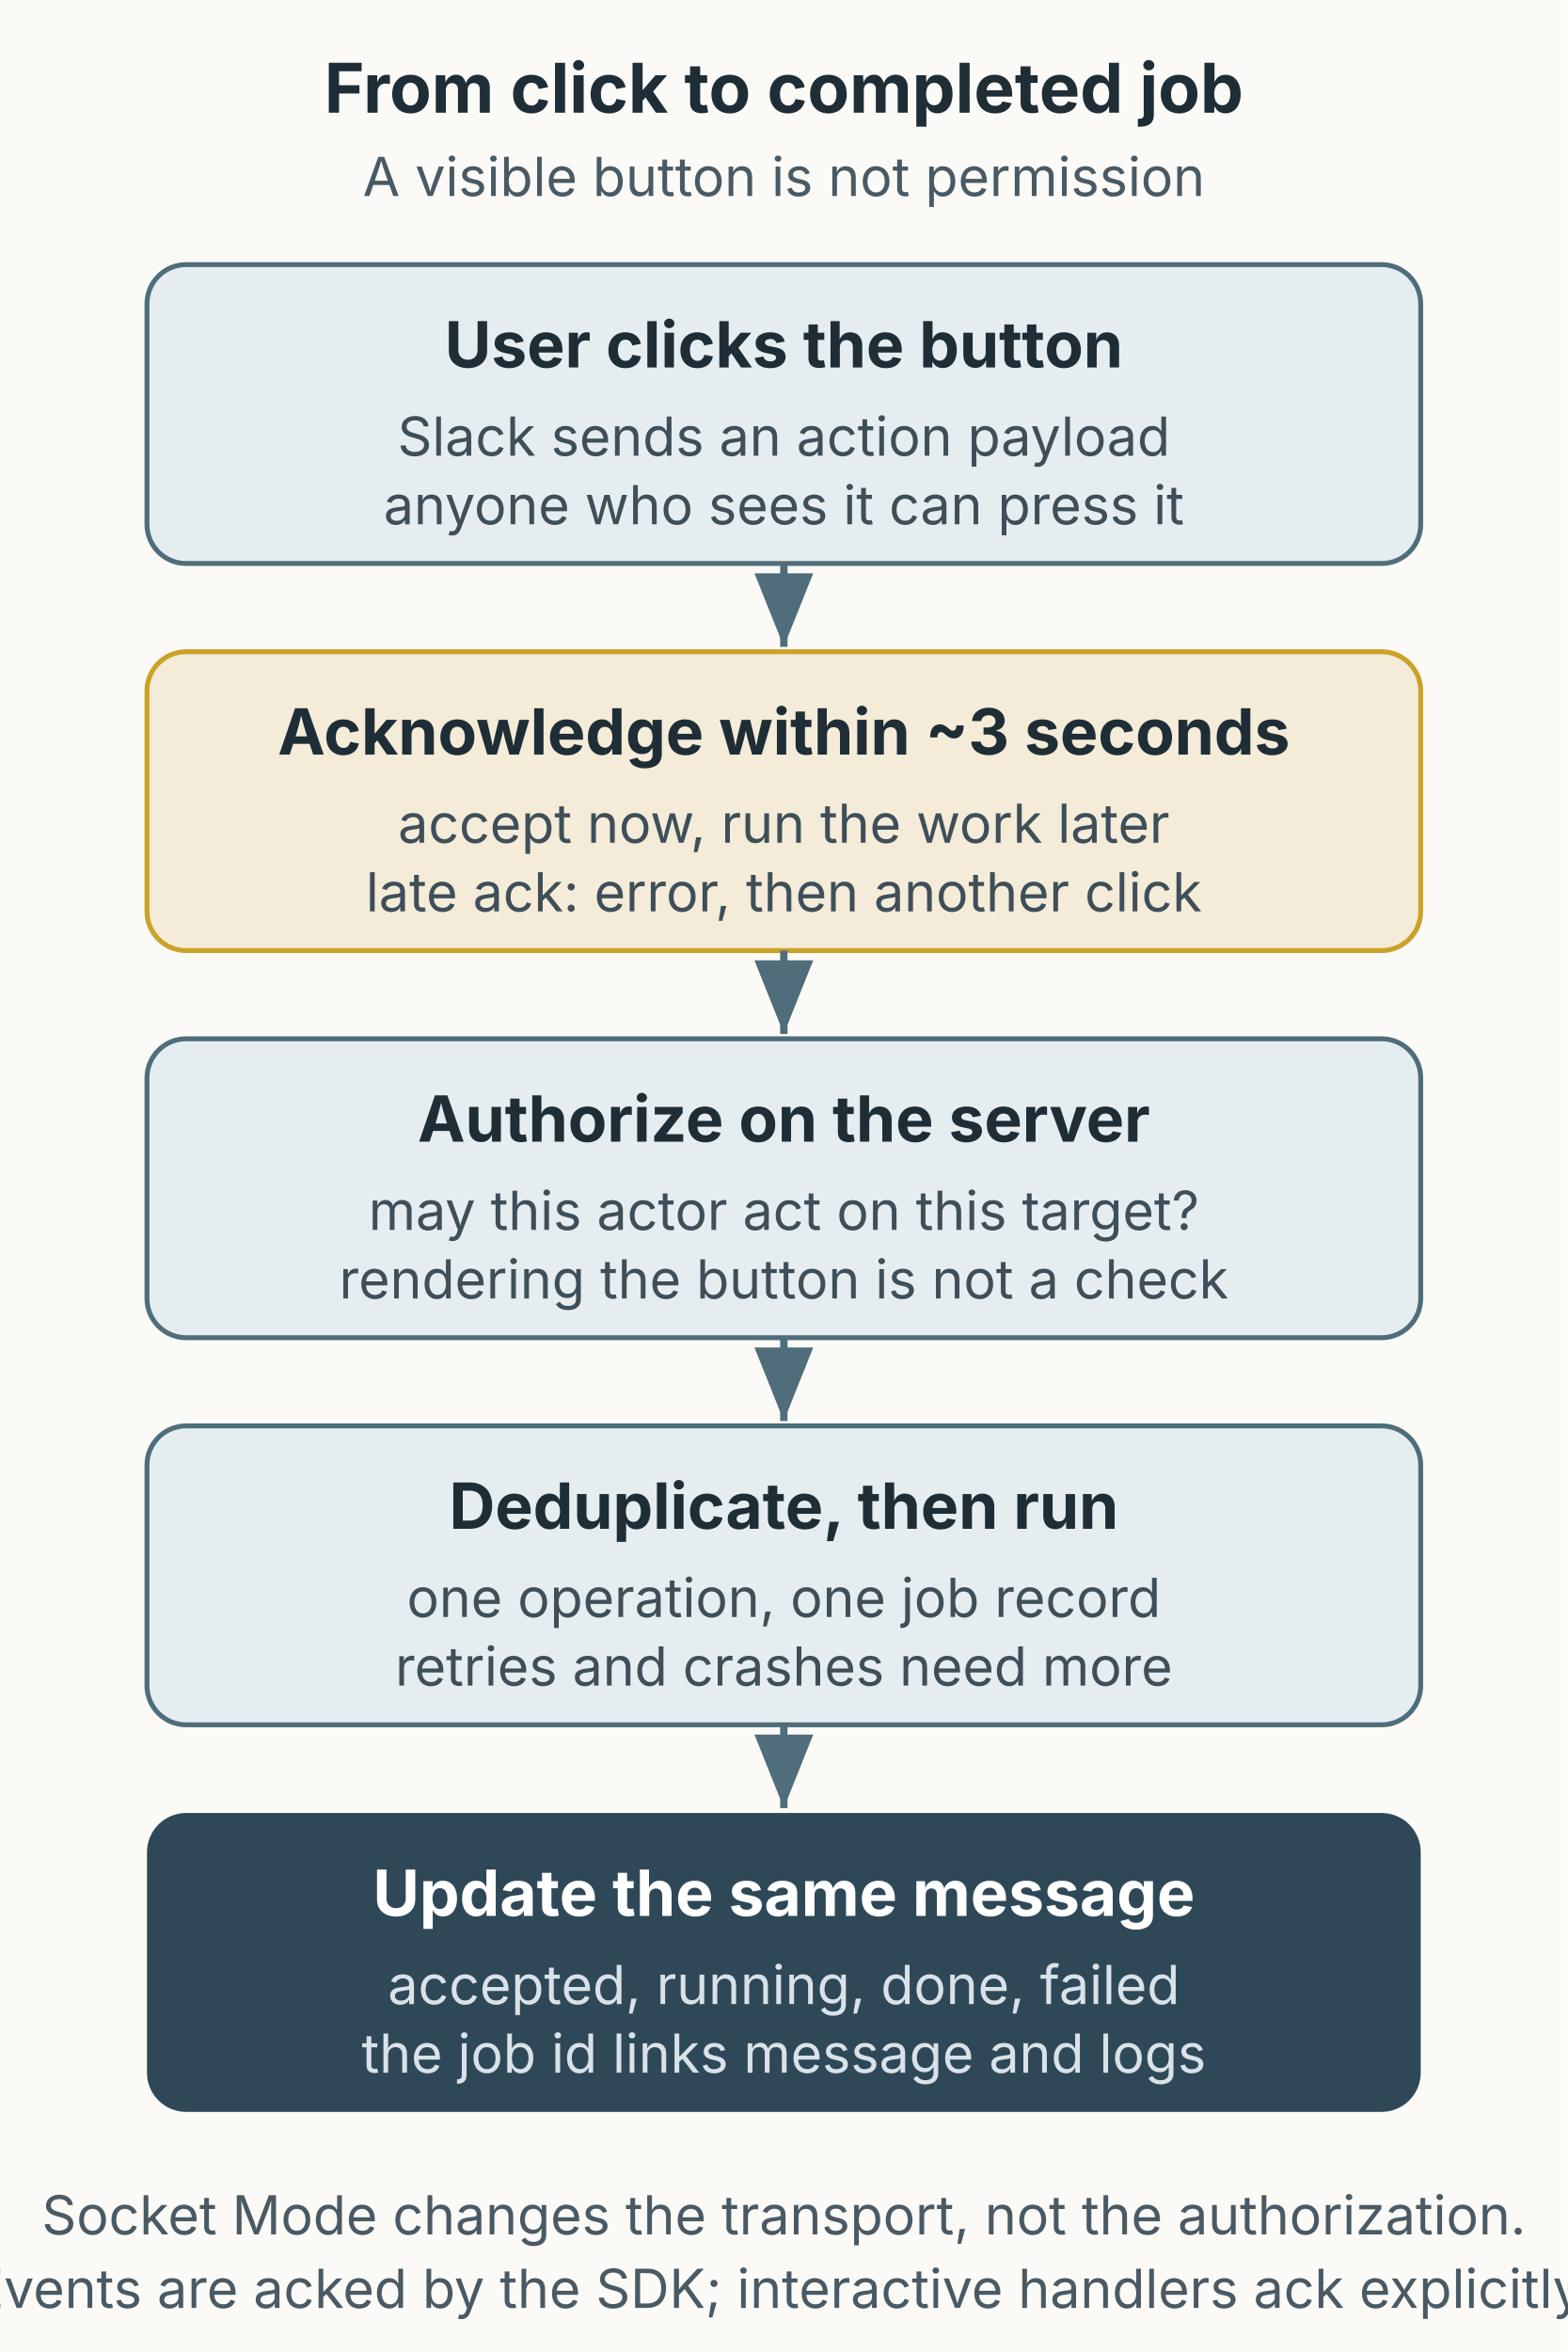
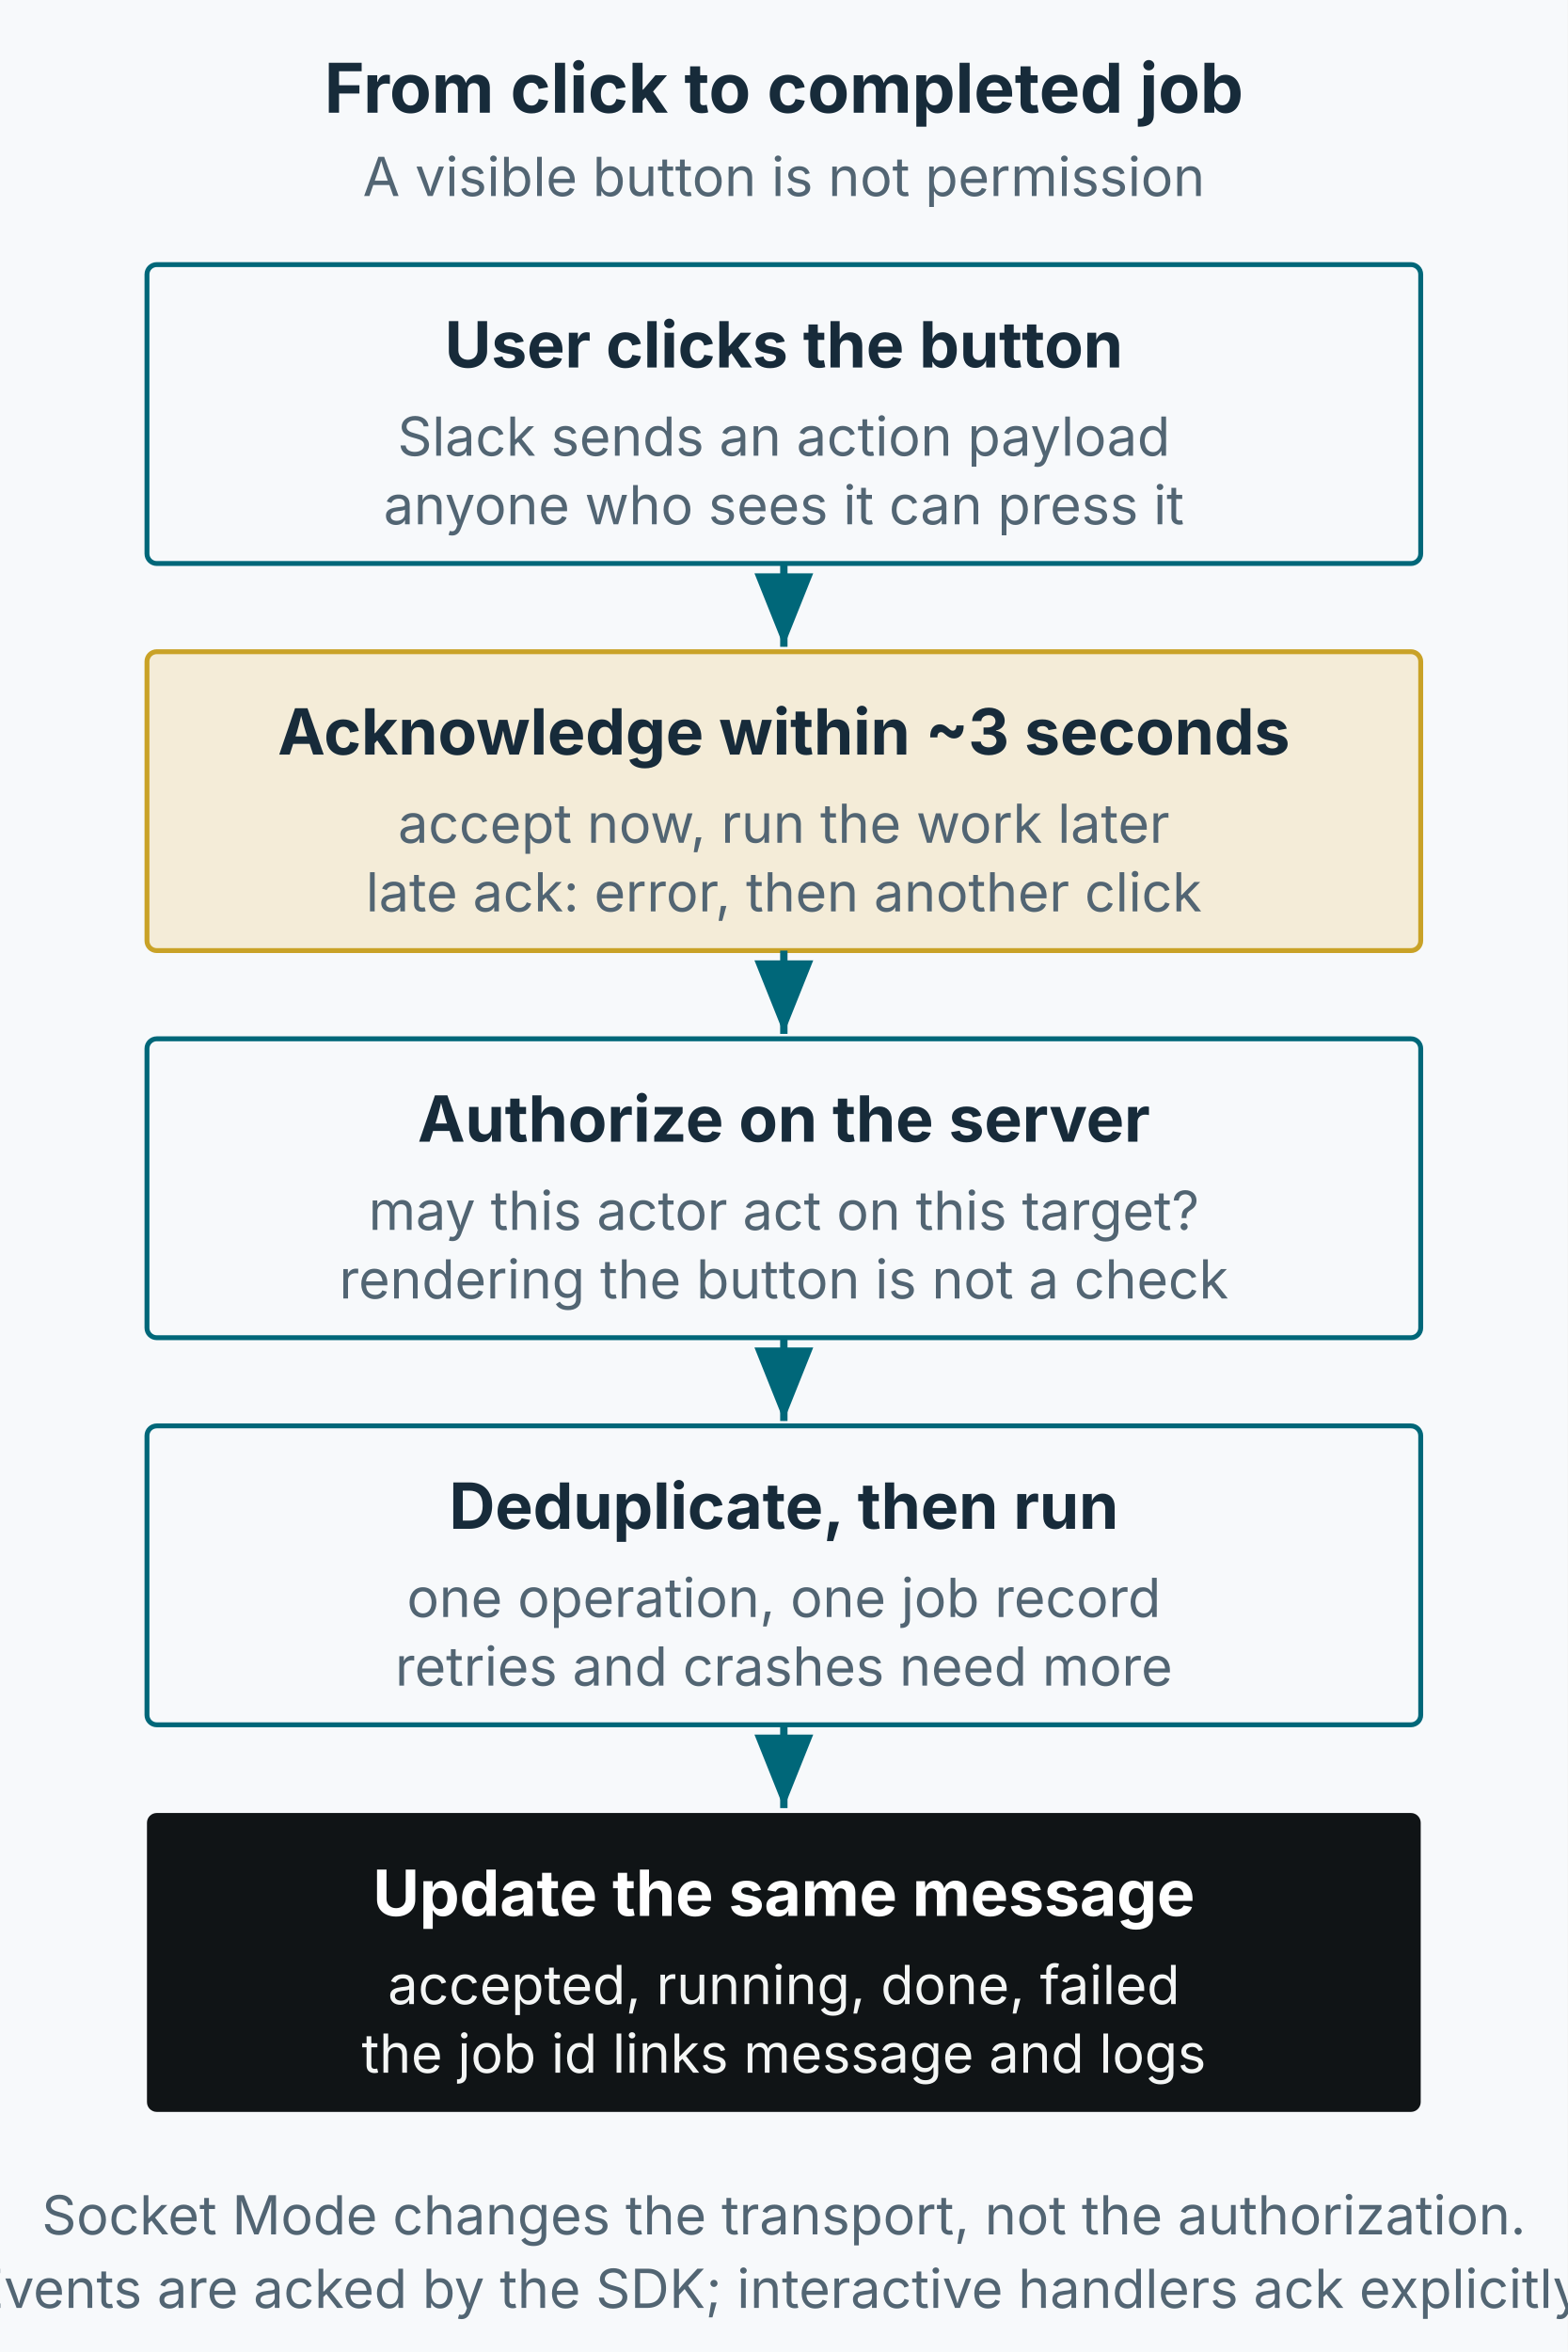
<svg xmlns="http://www.w3.org/2000/svg" width="640" height="960" viewBox="0 0 640 960" role="img" aria-labelledby="title desc">
-   <rect width="640" height="960" fill="#fbfaf7" />
+   <rect width="640" height="960" fill="#F7F9FB" />
  <defs>
    <marker id="arrow" markerWidth="12" markerHeight="12" refX="10" refY="4" orient="auto">
-       <path d="M0,0 L10,4 L0,8 z" fill="#4f6d7a" />
+       <path d="M0,0 L10,4 L0,8 z" fill="#006779" />
    </marker>
  </defs>
  <g font-family="system-ui, -apple-system, sans-serif">
-     <text x="320" y="46" text-anchor="middle" font-size="28" font-weight="700" fill="#1f2d36">From click to completed job</text>
-     <text x="320" y="80" text-anchor="middle" font-size="22" fill="#4a5a64">A visible button is not permission</text>
-     <rect x="60" y="108" width="520" height="122" rx="16" fill="#e6edf1" stroke="#4f6d7a" stroke-width="2" />
-     <text x="320" y="150" text-anchor="middle" font-size="26" font-weight="700" fill="#1f2d36">User clicks the button</text>
-     <text x="320" y="186" text-anchor="middle" font-size="22" fill="#3f4f59">Slack sends an action payload</text>
-     <text x="320" y="214" text-anchor="middle" font-size="22" fill="#3f4f59">anyone who sees it can press it</text>
-     <line x1="320" y1="230" x2="320" y2="264" stroke="#4f6d7a" stroke-width="3" marker-end="url(#arrow)" />
-     <rect x="60" y="266" width="520" height="122" rx="16" fill="#f4ecd8" stroke="#c9a227" stroke-width="2" />
-     <text x="320" y="308" text-anchor="middle" font-size="26" font-weight="700" fill="#1f2d36">Acknowledge within ~3 seconds</text>
-     <text x="320" y="344" text-anchor="middle" font-size="22" fill="#3f4f59">accept now, run the work later</text>
-     <text x="320" y="372" text-anchor="middle" font-size="22" fill="#3f4f59">late ack: error, then another click</text>
-     <line x1="320" y1="388" x2="320" y2="422" stroke="#4f6d7a" stroke-width="3" marker-end="url(#arrow)" />
-     <rect x="60" y="424" width="520" height="122" rx="16" fill="#e6edf1" stroke="#4f6d7a" stroke-width="2" />
-     <text x="320" y="466" text-anchor="middle" font-size="26" font-weight="700" fill="#1f2d36">Authorize on the server</text>
-     <text x="320" y="502" text-anchor="middle" font-size="22" fill="#3f4f59">may this actor act on this target?</text>
-     <text x="320" y="530" text-anchor="middle" font-size="22" fill="#3f4f59">rendering the button is not a check</text>
-     <line x1="320" y1="546" x2="320" y2="580" stroke="#4f6d7a" stroke-width="3" marker-end="url(#arrow)" />
-     <rect x="60" y="582" width="520" height="122" rx="16" fill="#e6edf1" stroke="#4f6d7a" stroke-width="2" />
-     <text x="320" y="624" text-anchor="middle" font-size="26" font-weight="700" fill="#1f2d36">Deduplicate, then run</text>
-     <text x="320" y="660" text-anchor="middle" font-size="22" fill="#3f4f59">one operation, one job record</text>
-     <text x="320" y="688" text-anchor="middle" font-size="22" fill="#3f4f59">retries and crashes need more</text>
-     <line x1="320" y1="704" x2="320" y2="738" stroke="#4f6d7a" stroke-width="3" marker-end="url(#arrow)" />
-     <rect x="60" y="740" width="520" height="122" rx="16" fill="#2f4858" />
+     <text x="320" y="46" text-anchor="middle" font-size="28" font-weight="700" fill="#172B3A">From click to completed job</text>
+     <text x="320" y="80" text-anchor="middle" font-size="22" fill="#526573">A visible button is not permission</text>
+     <rect x="60" y="108" width="520" height="122" rx="4" fill="#F7F9FB" stroke="#006779" stroke-width="2" />
+     <text x="320" y="150" text-anchor="middle" font-size="26" font-weight="700" fill="#172B3A">User clicks the button</text>
+     <text x="320" y="186" text-anchor="middle" font-size="22" fill="#526573">Slack sends an action payload</text>
+     <text x="320" y="214" text-anchor="middle" font-size="22" fill="#526573">anyone who sees it can press it</text>
+     <line x1="320" y1="230" x2="320" y2="264" stroke="#006779" stroke-width="3" marker-end="url(#arrow)" />
+     <rect x="60" y="266" width="520" height="122" rx="4" fill="#f4ecd8" stroke="#c9a227" stroke-width="2" />
+     <text x="320" y="308" text-anchor="middle" font-size="26" font-weight="700" fill="#172B3A">Acknowledge within ~3 seconds</text>
+     <text x="320" y="344" text-anchor="middle" font-size="22" fill="#526573">accept now, run the work later</text>
+     <text x="320" y="372" text-anchor="middle" font-size="22" fill="#526573">late ack: error, then another click</text>
+     <line x1="320" y1="388" x2="320" y2="422" stroke="#006779" stroke-width="3" marker-end="url(#arrow)" />
+     <rect x="60" y="424" width="520" height="122" rx="4" fill="#F7F9FB" stroke="#006779" stroke-width="2" />
+     <text x="320" y="466" text-anchor="middle" font-size="26" font-weight="700" fill="#172B3A">Authorize on the server</text>
+     <text x="320" y="502" text-anchor="middle" font-size="22" fill="#526573">may this actor act on this target?</text>
+     <text x="320" y="530" text-anchor="middle" font-size="22" fill="#526573">rendering the button is not a check</text>
+     <line x1="320" y1="546" x2="320" y2="580" stroke="#006779" stroke-width="3" marker-end="url(#arrow)" />
+     <rect x="60" y="582" width="520" height="122" rx="4" fill="#F7F9FB" stroke="#006779" stroke-width="2" />
+     <text x="320" y="624" text-anchor="middle" font-size="26" font-weight="700" fill="#172B3A">Deduplicate, then run</text>
+     <text x="320" y="660" text-anchor="middle" font-size="22" fill="#526573">one operation, one job record</text>
+     <text x="320" y="688" text-anchor="middle" font-size="22" fill="#526573">retries and crashes need more</text>
+     <line x1="320" y1="704" x2="320" y2="738" stroke="#006779" stroke-width="3" marker-end="url(#arrow)" />
+     <rect x="60" y="740" width="520" height="122" rx="4" fill="#101416" />
    <text x="320" y="782" text-anchor="middle" font-size="26" font-weight="700" fill="#ffffff">Update the same message</text>
-     <text x="320" y="818" text-anchor="middle" font-size="22" fill="#d9e2e8">accepted, running, done, failed</text>
-     <text x="320" y="846" text-anchor="middle" font-size="22" fill="#d9e2e8">the job id links message and logs</text>
-     <text x="320" y="912" text-anchor="middle" font-size="22" fill="#4a5a64">Socket Mode changes the transport, not the authorization.</text>
-     <text x="320" y="942" text-anchor="middle" font-size="22" fill="#4a5a64">Events are acked by the SDK; interactive handlers ack explicitly.</text>
+     <text x="320" y="818" text-anchor="middle" font-size="22" fill="#F4F6F5">accepted, running, done, failed</text>
+     <text x="320" y="846" text-anchor="middle" font-size="22" fill="#F4F6F5">the job id links message and logs</text>
+     <text x="320" y="912" text-anchor="middle" font-size="22" fill="#526573">Socket Mode changes the transport, not the authorization.</text>
+     <text x="320" y="942" text-anchor="middle" font-size="22" fill="#526573">Events are acked by the SDK; interactive handlers ack explicitly.</text>
  </g>
</svg>
